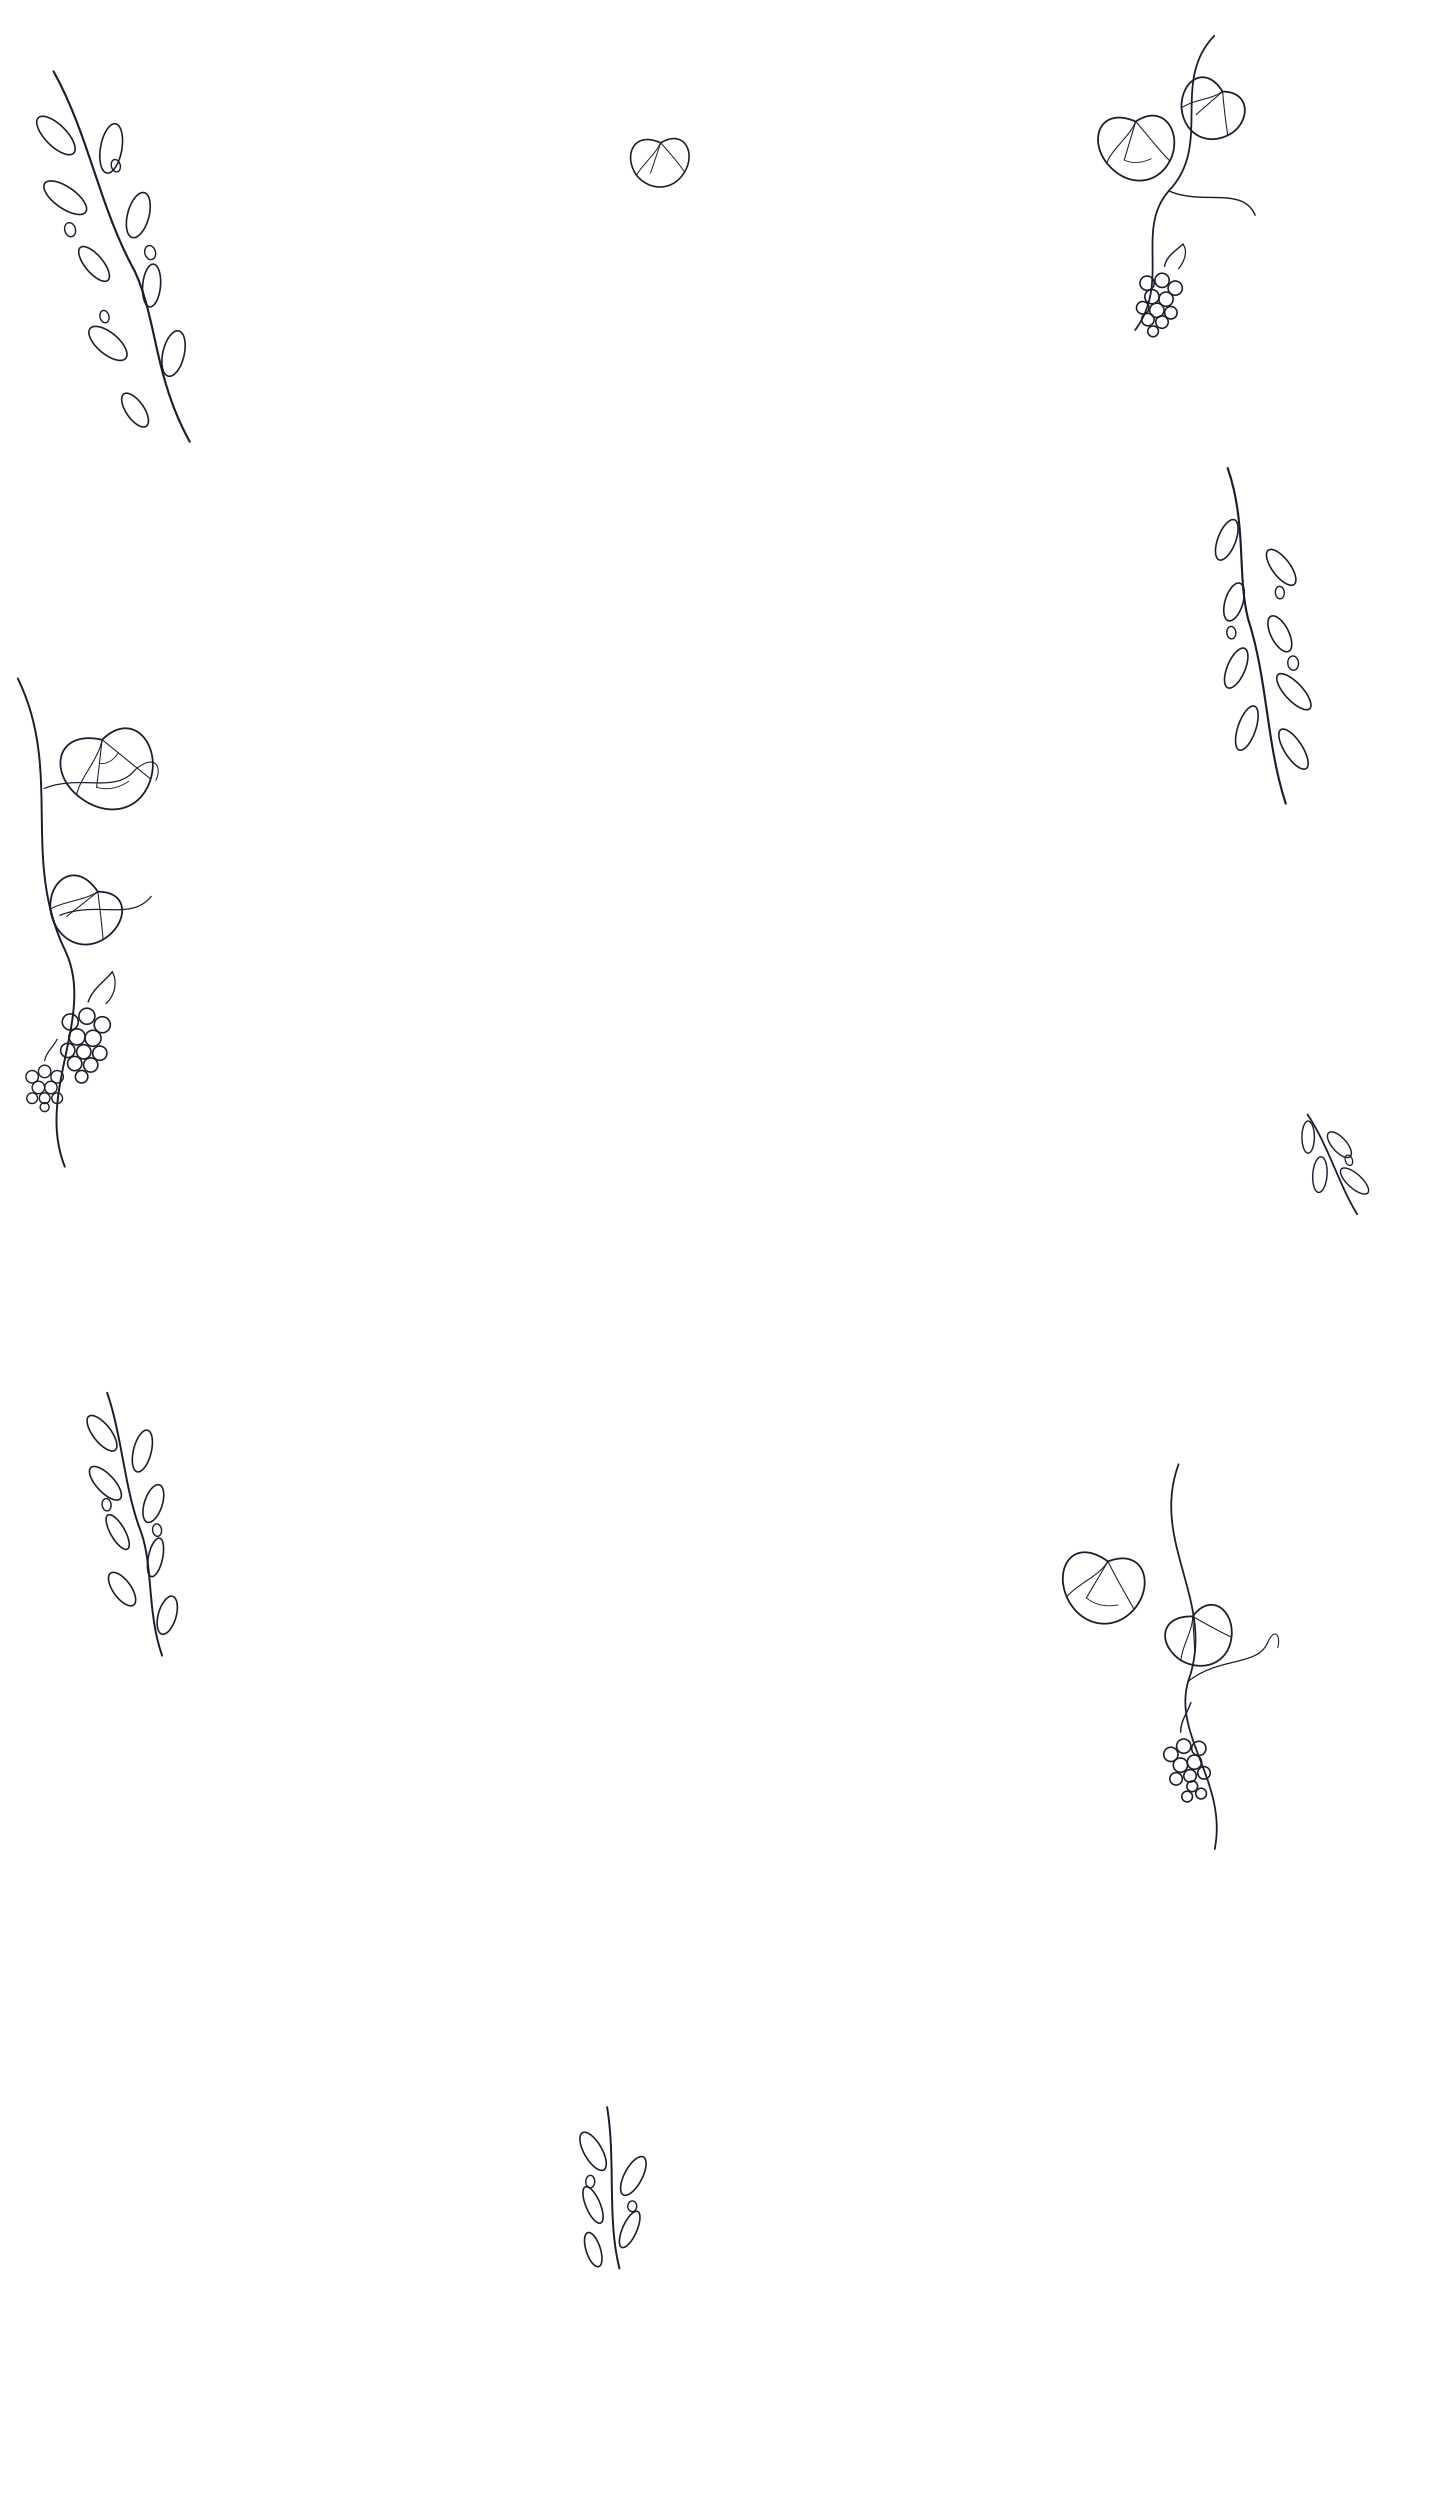
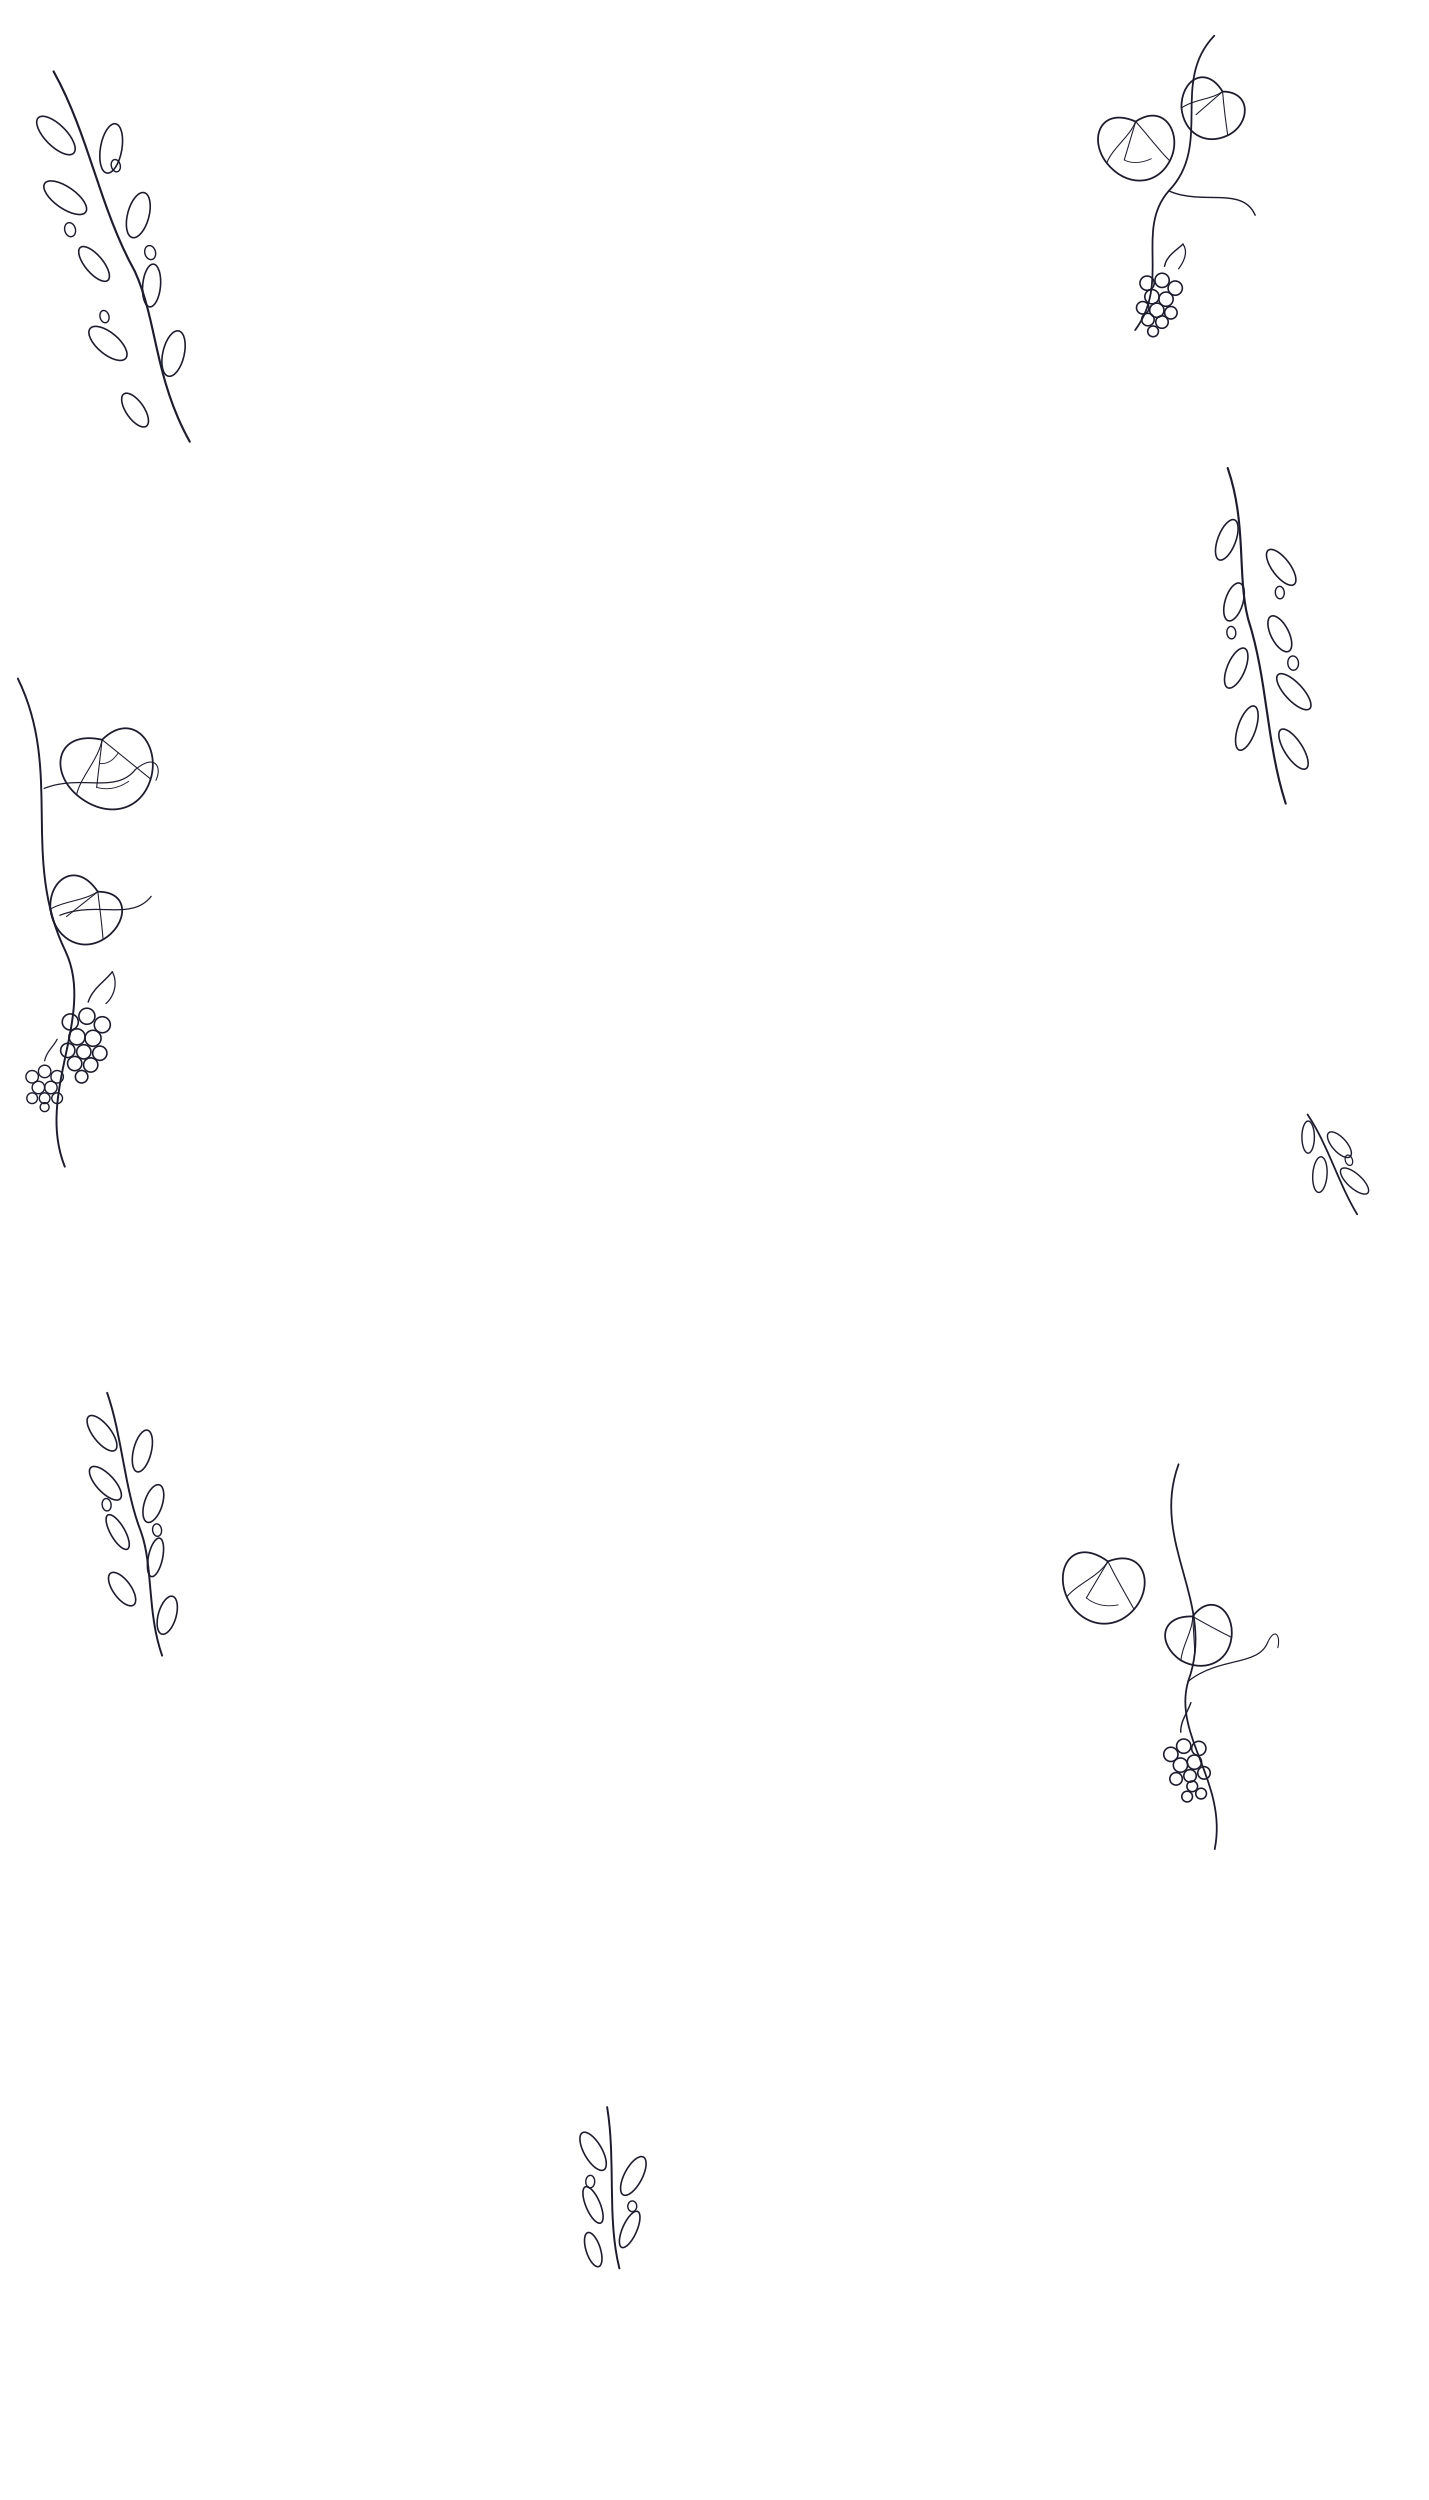
<svg xmlns="http://www.w3.org/2000/svg" viewBox="0 0 800 1400" fill="none" stroke="#1c1c2e" stroke-linecap="round" stroke-linejoin="round">
  <g transform="translate(30, 40) rotate(-15)">
    <path d="M0,0 C10,40 5,80 15,120 C20,150 10,180 20,220" stroke-width="1.2" />
    <ellipse cx="-8" cy="35" rx="6" ry="14" transform="rotate(-30 -8 35)" stroke-width="0.9" />
    <ellipse cx="-12" cy="70" rx="6" ry="14" transform="rotate(-40 -12 70)" stroke-width="0.9" />
    <ellipse cx="-6" cy="110" rx="5" ry="12" transform="rotate(-25 -6 110)" stroke-width="0.9" />
    <ellipse cx="-10" cy="155" rx="6" ry="13" transform="rotate(-35 -10 155)" stroke-width="0.9" />
    <ellipse cx="-5" cy="195" rx="5" ry="11" transform="rotate(-20 -5 195)" stroke-width="0.9" />
    <ellipse cx="20" cy="50" rx="6" ry="14" transform="rotate(25 20 50)" stroke-width="0.9" />
    <ellipse cx="25" cy="90" rx="6" ry="13" transform="rotate(30 25 90)" stroke-width="0.9" />
    <ellipse cx="22" cy="130" rx="5" ry="12" transform="rotate(20 22 130)" stroke-width="0.9" />
    <ellipse cx="24" cy="170" rx="6" ry="13" transform="rotate(28 24 170)" stroke-width="0.9" />
    <ellipse cx="-14" cy="88" rx="3" ry="4" stroke-width="0.8" />
    <ellipse cx="26" cy="112" rx="3" ry="4" stroke-width="0.8" />
    <ellipse cx="-8" cy="140" rx="2.5" ry="3.5" stroke-width="0.8" />
    <ellipse cx="20" cy="60" rx="2.5" ry="3.5" stroke-width="0.8" />
  </g>
  <g transform="translate(680, 20) rotate(10)">
    <path d="M0,0 C-20,30 10,60 -10,90 C-25,115 0,140 -15,170" stroke-width="1.0" />
    <path d="M-10,90 C10,95 30,80 40,95" stroke-width="0.8" />
    <g transform="translate(-35, 55) rotate(-20)">
      <path d="M0,0 C-18,-12 -28,5 -20,20 C-12,35 5,38 15,25 C25,12 18,-8 0,0Z" stroke-width="1.0" />
      <path d="M0,0 L-10,20" stroke-width="0.6" />
      <path d="M0,0 C-5,8 -15,12 -20,20" stroke-width="0.6" />
      <path d="M0,0 C5,8 10,18 15,25" stroke-width="0.6" />
      <path d="M-10,20 C-8,22 -2,24 5,22" stroke-width="0.5" />
    </g>
    <g transform="translate(10, 30) rotate(15)">
      <path d="M0,0 C-15,-10 -24,4 -17,18 C-10,30 4,32 13,21 C22,10 15,-7 0,0Z" stroke-width="1.0" />
      <path d="M0,0 L-8,18" stroke-width="0.6" />
      <path d="M0,0 C-4,7 -12,10 -17,18" stroke-width="0.6" />
      <path d="M0,0 C4,7 9,15 13,21" stroke-width="0.6" />
    </g>
    <g transform="translate(-5, 140)">
      <circle cx="0" cy="0" r="4" stroke-width="0.9" />
      <circle cx="8" cy="3" r="4" stroke-width="0.9" />
      <circle cx="-8" cy="3" r="4" stroke-width="0.9" />
      <circle cx="4" cy="10" r="4" stroke-width="0.9" />
      <circle cx="-4" cy="10" r="4" stroke-width="0.9" />
      <circle cx="0" cy="17" r="4" stroke-width="0.9" />
      <circle cx="8" cy="17" r="3.5" stroke-width="0.9" />
      <circle cx="-8" cy="17" r="3.5" stroke-width="0.9" />
      <circle cx="4" cy="23" r="3.5" stroke-width="0.9" />
      <circle cx="-4" cy="23" r="3.5" stroke-width="0.9" />
      <circle cx="0" cy="29" r="3" stroke-width="0.9" />
      <path d="M0,-8 C0,-14 5,-18 8,-22" stroke-width="0.8" />
      <path d="M8,-22 C12,-18 10,-12 8,-8" stroke-width="0.7" />
    </g>
  </g>
  <g transform="translate(10, 380) rotate(5)">
    <path d="M0,0 C30,50 10,100 40,150 C60,185 30,230 50,270" stroke-width="1.1" />
    <path d="M20,60 C40,50 60,60 70,45" stroke-width="0.7" />
    <path d="M70,45 C80,35 85,42 82,50" stroke-width="0.6" />
    <path d="M35,130 C55,120 75,130 85,115" stroke-width="0.7" />
    <g transform="translate(50, 30) rotate(-25)">
      <path d="M0,0 C-22,-14 -34,6 -24,24 C-14,42 6,46 18,30 C30,14 22,-10 0,0Z" stroke-width="1.0" />
      <path d="M0,0 L-12,24" stroke-width="0.6" />
      <path d="M0,0 C-6,10 -18,15 -24,24" stroke-width="0.6" />
      <path d="M0,0 C6,10 12,20 18,30" stroke-width="0.6" />
      <path d="M-12,24 C-8,27 -2,29 6,27" stroke-width="0.5" />
      <path d="M-6,12 C-2,14 2,13 6,10" stroke-width="0.5" />
    </g>
    <g transform="translate(55, 115) rotate(20)">
      <path d="M0,0 C-18,-11 -28,5 -20,20 C-12,33 5,36 14,23 C23,10 17,-8 0,0Z" stroke-width="1.0" />
      <path d="M0,0 L-10,20" stroke-width="0.6" />
      <path d="M0,0 C-5,8 -14,12 -20,20" stroke-width="0.6" />
      <path d="M0,0 C5,8 10,16 14,23" stroke-width="0.6" />
    </g>
    <g transform="translate(55, 185)">
      <circle cx="0" cy="0" r="4.5" stroke-width="0.9" />
      <circle cx="9" cy="4" r="4.5" stroke-width="0.9" />
      <circle cx="-9" cy="4" r="4.5" stroke-width="0.9" />
      <circle cx="4.5" cy="12" r="4.5" stroke-width="0.9" />
      <circle cx="-4.5" cy="12" r="4.5" stroke-width="0.9" />
      <circle cx="9" cy="20" r="4" stroke-width="0.9" />
      <circle cx="-9" cy="20" r="4" stroke-width="0.9" />
      <circle cx="0" cy="20" r="4" stroke-width="0.9" />
      <circle cx="4.5" cy="27" r="4" stroke-width="0.9" />
      <circle cx="-4.5" cy="27" r="4" stroke-width="0.9" />
      <circle cx="0" cy="34" r="3.5" stroke-width="0.9" />
      <path d="M0,-8 C2,-16 8,-20 12,-26" stroke-width="0.8" />
      <path d="M12,-26 C16,-20 14,-12 10,-8" stroke-width="0.7" />
    </g>
  </g>
  <g transform="translate(720, 450) rotate(175)">
    <path d="M0,0 C8,35 4,70 12,105 C16,130 8,158 16,190" stroke-width="1.2" />
    <ellipse cx="-7" cy="30" rx="5" ry="13" transform="rotate(-28 -7 30)" stroke-width="0.9" />
    <ellipse cx="-10" cy="62" rx="5" ry="13" transform="rotate(-38 -10 62)" stroke-width="0.9" />
    <ellipse cx="-5" cy="95" rx="5" ry="11" transform="rotate(-22 -5 95)" stroke-width="0.9" />
    <ellipse cx="-9" cy="132" rx="5" ry="12" transform="rotate(-32 -9 132)" stroke-width="0.9" />
    <ellipse cx="18" cy="44" rx="5" ry="13" transform="rotate(24 18 44)" stroke-width="0.9" />
    <ellipse cx="21" cy="78" rx="5" ry="12" transform="rotate(28 21 78)" stroke-width="0.9" />
    <ellipse cx="19" cy="115" rx="5" ry="11" transform="rotate(22 19 115)" stroke-width="0.9" />
    <ellipse cx="20" cy="150" rx="5" ry="12" transform="rotate(26 20 150)" stroke-width="0.9" />
    <ellipse cx="-11" cy="78" rx="3" ry="4" stroke-width="0.8" />
    <ellipse cx="22" cy="98" rx="2.5" ry="3.5" stroke-width="0.8" />
    <ellipse cx="-7" cy="118" rx="2.5" ry="3.5" stroke-width="0.8" />
  </g>
  <g transform="translate(60, 780) rotate(-8)">
    <path d="M0,0 C5,25 2,55 8,80 C12,100 5,125 10,150" stroke-width="1.1" />
    <ellipse cx="-6" cy="22" rx="5" ry="12" transform="rotate(-30 -6 22)" stroke-width="0.9" />
    <ellipse cx="-8" cy="50" rx="5" ry="12" transform="rotate(-35 -8 50)" stroke-width="0.9" />
    <ellipse cx="-5" cy="78" rx="4" ry="11" transform="rotate(-22 -5 78)" stroke-width="0.9" />
    <ellipse cx="-7" cy="110" rx="5" ry="11" transform="rotate(-28 -7 110)" stroke-width="0.9" />
    <ellipse cx="15" cy="35" rx="5" ry="12" transform="rotate(22 15 35)" stroke-width="0.9" />
    <ellipse cx="17" cy="65" rx="5" ry="11" transform="rotate(26 17 65)" stroke-width="0.9" />
    <ellipse cx="14" cy="95" rx="4" ry="11" transform="rotate(20 14 95)" stroke-width="0.9" />
    <ellipse cx="16" cy="128" rx="5" ry="11" transform="rotate(24 16 128)" stroke-width="0.9" />
    <ellipse cx="-9" cy="62" rx="2.5" ry="3.5" stroke-width="0.8" />
    <ellipse cx="17" cy="80" rx="2.5" ry="3.5" stroke-width="0.8" />
  </g>
  <g transform="translate(660, 820) rotate(-12)">
    <path d="M0,0 C-25,40 5,80 -20,120 C-35,148 -10,180 -25,215" stroke-width="1.0" />
    <g transform="translate(-50, 45) rotate(15)">
      <path d="M0,0 C-20,-13 -30,5 -22,21 C-14,37 5,40 16,26 C27,12 20,-9 0,0Z" stroke-width="1.0" />
      <path d="M0,0 L-11,21" stroke-width="0.6" />
      <path d="M0,0 C-5,9 -16,13 -22,21" stroke-width="0.6" />
      <path d="M0,0 C5,9 11,18 16,26" stroke-width="0.6" />
      <path d="M-11,21 C-7,24 -1,26 7,24" stroke-width="0.5" />
    </g>
    <g transform="translate(-10, 85) rotate(-18)">
      <path d="M0,0 C-16,-10 -25,4 -18,18 C-11,30 4,33 13,21 C22,9 16,-7 0,0Z" stroke-width="1.0" />
      <path d="M0,0 L-9,18" stroke-width="0.6" />
      <path d="M0,0 C-4,7 -13,11 -18,18" stroke-width="0.6" />
      <path d="M0,0 C4,7 9,15 13,21" stroke-width="0.6" />
    </g>
    <path d="M-20,120 C0,110 20,120 28,108" stroke-width="0.7" />
    <path d="M28,108 C34,100 36,106 33,112" stroke-width="0.6" />
    <g transform="translate(-30, 155)">
      <circle cx="0" cy="0" r="4" stroke-width="0.9" />
      <circle cx="8" cy="3" r="4" stroke-width="0.9" />
      <circle cx="-8" cy="3" r="4" stroke-width="0.9" />
      <circle cx="4" cy="10" r="4" stroke-width="0.9" />
      <circle cx="-4" cy="10" r="4" stroke-width="0.9" />
      <circle cx="0" cy="17" r="3.5" stroke-width="0.9" />
      <circle cx="8" cy="17" r="3.5" stroke-width="0.9" />
      <circle cx="-8" cy="17" r="3.5" stroke-width="0.9" />
      <circle cx="0" cy="23" r="3" stroke-width="0.9" />
      <circle cx="4" cy="28" r="3" stroke-width="0.9" />
      <circle cx="-4" cy="28" r="3" stroke-width="0.9" />
      <path d="M0,-8 C1,-14 6,-18 9,-23" stroke-width="0.8" />
    </g>
  </g>
  <g transform="translate(340, 1180) rotate(2)">
    <path d="M0,0 C6,30 2,62 10,90" stroke-width="1.1" />
    <ellipse cx="-7" cy="25" rx="5" ry="12" transform="rotate(-32 -7 25)" stroke-width="0.9" />
    <ellipse cx="-6" cy="55" rx="4" ry="11" transform="rotate(-25 -6 55)" stroke-width="0.9" />
    <ellipse cx="-5" cy="80" rx="4" ry="10" transform="rotate(-20 -5 80)" stroke-width="0.9" />
    <ellipse cx="16" cy="38" rx="5" ry="12" transform="rotate(26 16 38)" stroke-width="0.9" />
    <ellipse cx="15" cy="68" rx="4" ry="11" transform="rotate(22 15 68)" stroke-width="0.9" />
    <ellipse cx="-8" cy="42" rx="2.5" ry="3.5" stroke-width="0.8" />
    <ellipse cx="16" cy="55" rx="2.5" ry="3" stroke-width="0.8" />
  </g>
-   <g transform="translate(370, 80) rotate(-8)">
-     <path d="M0,0 C-14,-9 -22,4 -16,16 C-10,26 3,28 11,18 C19,8 14,-6 0,0Z" stroke-width="0.9" />
-     <path d="M0,0 L-8,16" stroke-width="0.55" />
-     <path d="M0,0 C-4,6 -11,10 -16,16" stroke-width="0.55" />
-     <path d="M0,0 C4,6 8,12 11,18" stroke-width="0.55" />
-   </g>
  <g transform="translate(760, 680) rotate(160)">
    <path d="M0,0 C4,20 2,42 7,62" stroke-width="1.0" />
    <ellipse cx="-5" cy="18" rx="4" ry="10" transform="rotate(-28 -5 18)" stroke-width="0.8" />
    <ellipse cx="-4" cy="40" rx="4" ry="9" transform="rotate(-22 -4 40)" stroke-width="0.8" />
    <ellipse cx="12" cy="28" rx="4" ry="10" transform="rotate(24 12 28)" stroke-width="0.8" />
    <ellipse cx="11" cy="50" rx="3.5" ry="9" transform="rotate(20 11 50)" stroke-width="0.8" />
    <ellipse cx="-6" cy="30" rx="2" ry="3" stroke-width="0.7" />
  </g>
  <g transform="translate(25, 600)">
    <circle cx="0" cy="0" r="3.5" stroke-width="0.8" />
    <circle cx="7" cy="3" r="3.5" stroke-width="0.8" />
    <circle cx="-7" cy="3" r="3.5" stroke-width="0.8" />
    <circle cx="3.5" cy="9" r="3.5" stroke-width="0.8" />
    <circle cx="-3.5" cy="9" r="3.5" stroke-width="0.8" />
    <circle cx="0" cy="15" r="3" stroke-width="0.8" />
    <circle cx="7" cy="15" r="3" stroke-width="0.8" />
    <circle cx="-7" cy="15" r="3" stroke-width="0.8" />
    <circle cx="0" cy="20" r="2.5" stroke-width="0.8" />
    <path d="M0,-6 C1,-11 5,-14 7,-18" stroke-width="0.7" />
  </g>
</svg>
